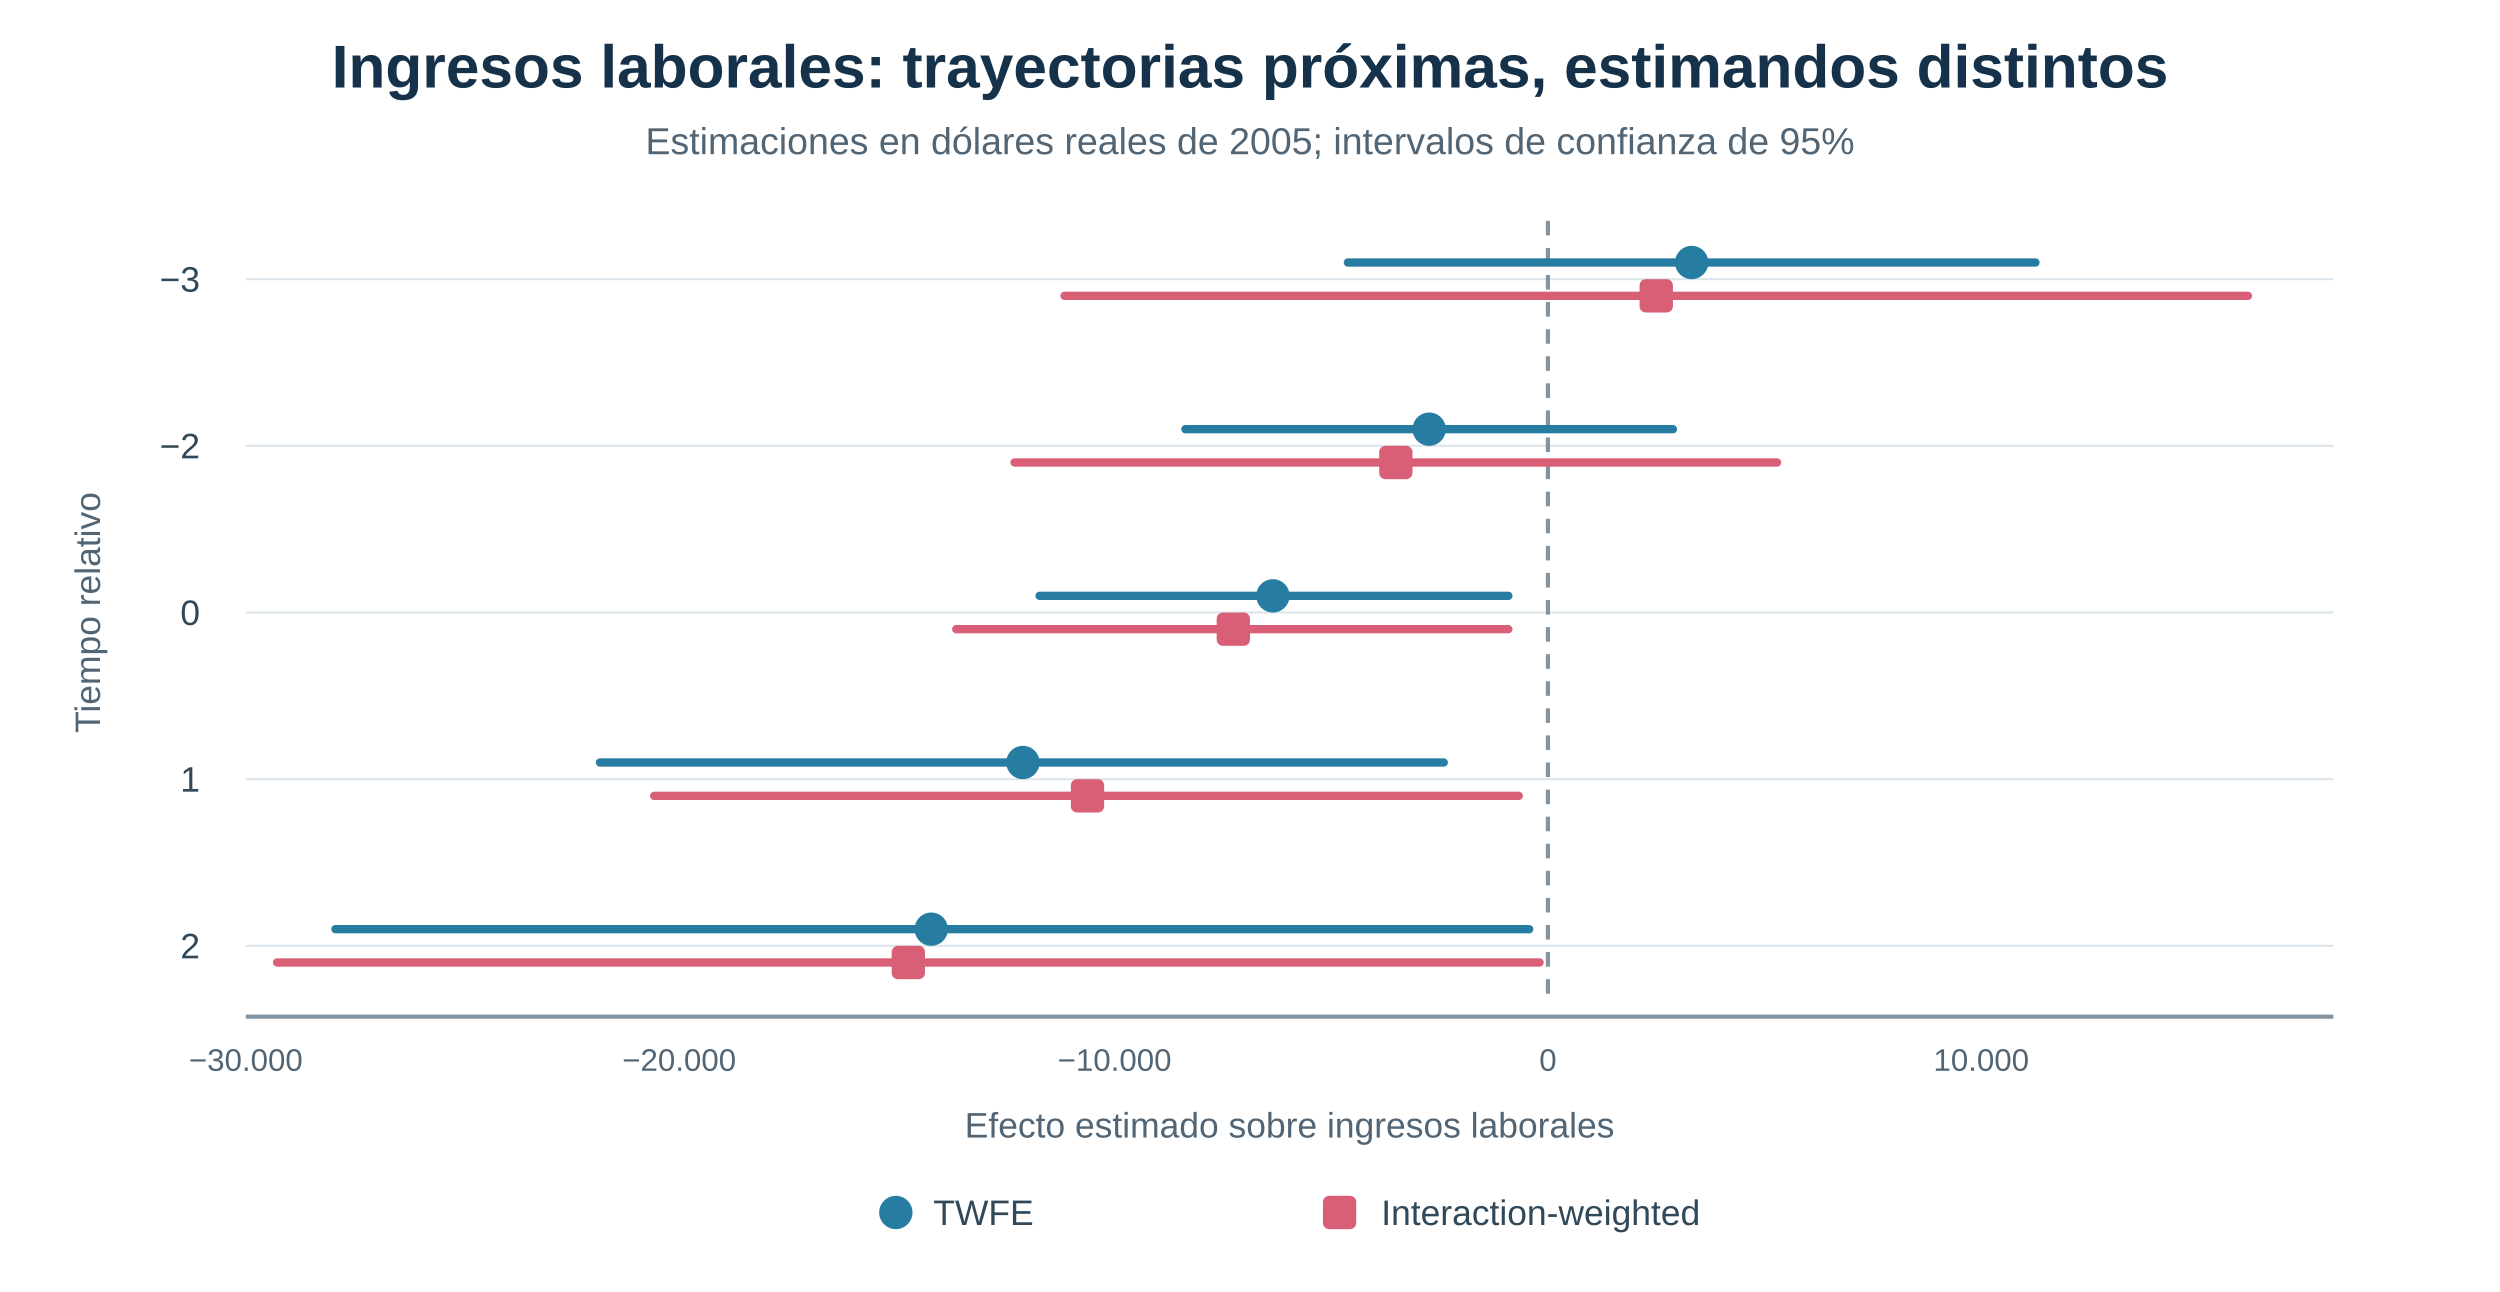
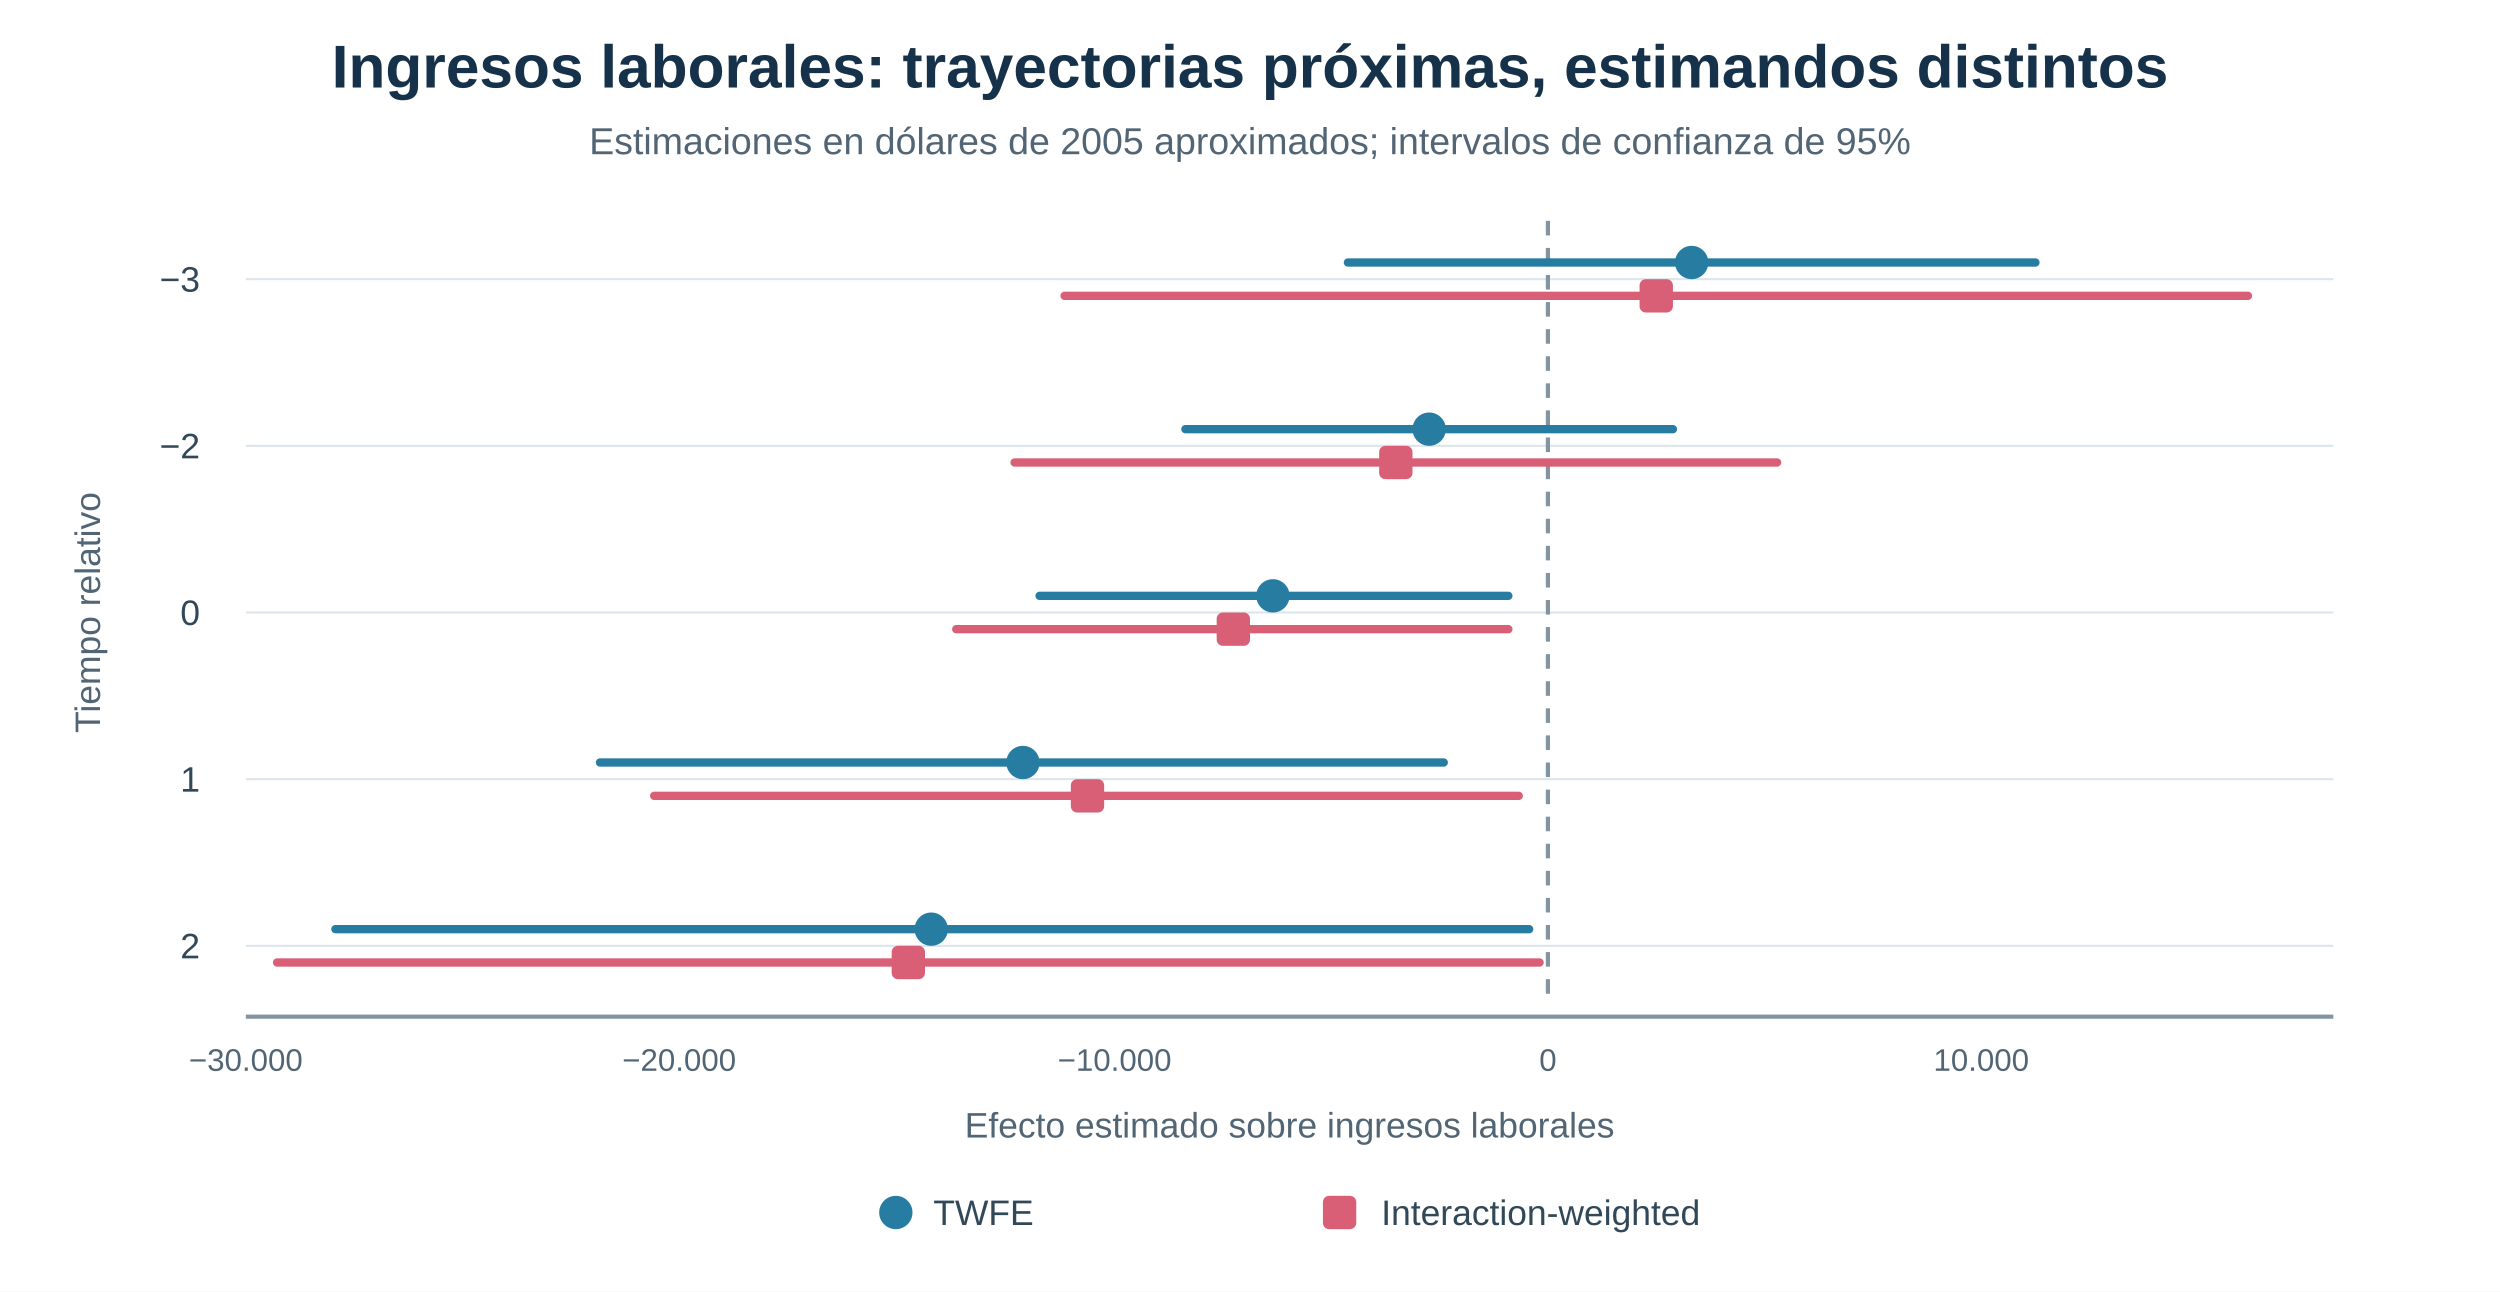
<svg xmlns="http://www.w3.org/2000/svg" viewBox="0 0 1200 620" role="img" aria-labelledby="title desc">
  <rect width="1200" height="620" fill="#ffffff" />
  <text x="600" y="42" text-anchor="middle" font-family="Arial, sans-serif" font-size="29" font-weight="700" fill="#15324a">Ingresos laborales: trayectorias próximas, estimandos distintos</text>
-   <text x="600" y="74" text-anchor="middle" font-family="Arial, sans-serif" font-size="18" fill="#526575">Estimaciones en dólares reales de 2005; intervalos de confianza de 95%</text>
+   <text x="600" y="74" text-anchor="middle" font-family="Arial, sans-serif" font-size="18" fill="#526575">Estimaciones en dólares de 2005 aproximados; intervalos de confianza de 95%</text>
  <g stroke="#dce5eb" stroke-width="1">
    <line x1="118" y1="134" x2="1120" y2="134" />
    <line x1="118" y1="214" x2="1120" y2="214" />
    <line x1="118" y1="294" x2="1120" y2="294" />
    <line x1="118" y1="374" x2="1120" y2="374" />
    <line x1="118" y1="454" x2="1120" y2="454" />
  </g>
  <line x1="743" y1="106" x2="743" y2="478" stroke="#8293a1" stroke-width="2" stroke-dasharray="7 6" />
  <g font-family="Arial, sans-serif" font-size="17" fill="#314858" text-anchor="end">
    <text x="96" y="140">−3</text>
    <text x="96" y="220">−2</text>
    <text x="96" y="300">0</text>
    <text x="96" y="380">1</text>
    <text x="96" y="460">2</text>
  </g>
  <text x="48" y="294" transform="rotate(-90 48 294)" text-anchor="middle" font-family="Arial, sans-serif" font-size="17" fill="#526575">Tiempo relativo</text>
  <g stroke="#277da1" stroke-width="4" stroke-linecap="round">
    <line x1="647" y1="126" x2="977" y2="126" />
    <line x1="569" y1="206" x2="803" y2="206" />
    <line x1="499" y1="286" x2="724" y2="286" />
    <line x1="288" y1="366" x2="693" y2="366" />
    <line x1="161" y1="446" x2="734" y2="446" />
  </g>
  <g stroke="#d95f76" stroke-width="4" stroke-linecap="round">
    <line x1="511" y1="142" x2="1079" y2="142" />
    <line x1="487" y1="222" x2="853" y2="222" />
    <line x1="459" y1="302" x2="724" y2="302" />
    <line x1="314" y1="382" x2="729" y2="382" />
    <line x1="133" y1="462" x2="739" y2="462" />
  </g>
  <g fill="#277da1">
    <circle cx="812" cy="126" r="8" />
    <circle cx="686" cy="206" r="8" />
    <circle cx="611" cy="286" r="8" />
    <circle cx="491" cy="366" r="8" />
    <circle cx="447" cy="446" r="8" />
  </g>
  <g fill="#d95f76">
    <rect x="787" y="134" width="16" height="16" rx="3" />
    <rect x="662" y="214" width="16" height="16" rx="3" />
    <rect x="584" y="294" width="16" height="16" rx="3" />
    <rect x="514" y="374" width="16" height="16" rx="3" />
    <rect x="428" y="454" width="16" height="16" rx="3" />
  </g>
  <line x1="118" y1="488" x2="1120" y2="488" stroke="#8293a1" stroke-width="2" />
  <g font-family="Arial, sans-serif" font-size="15" fill="#526575" text-anchor="middle">
    <text x="118" y="514">−30.000</text>
    <text x="326" y="514">−20.000</text>
    <text x="535" y="514">−10.000</text>
    <text x="743" y="514">0</text>
    <text x="951" y="514">10.000</text>
  </g>
  <text x="619" y="546" text-anchor="middle" font-family="Arial, sans-serif" font-size="17" fill="#526575">Efecto estimado sobre ingresos laborales</text>
  <g font-family="Arial, sans-serif" font-size="17" fill="#314858">
    <circle cx="430" cy="582" r="8" fill="#277da1" />
    <text x="448" y="588">TWFE</text>
    <rect x="635" y="574" width="16" height="16" rx="3" fill="#d95f76" />
    <text x="663" y="588">Interaction-weighted</text>
  </g>
</svg>
